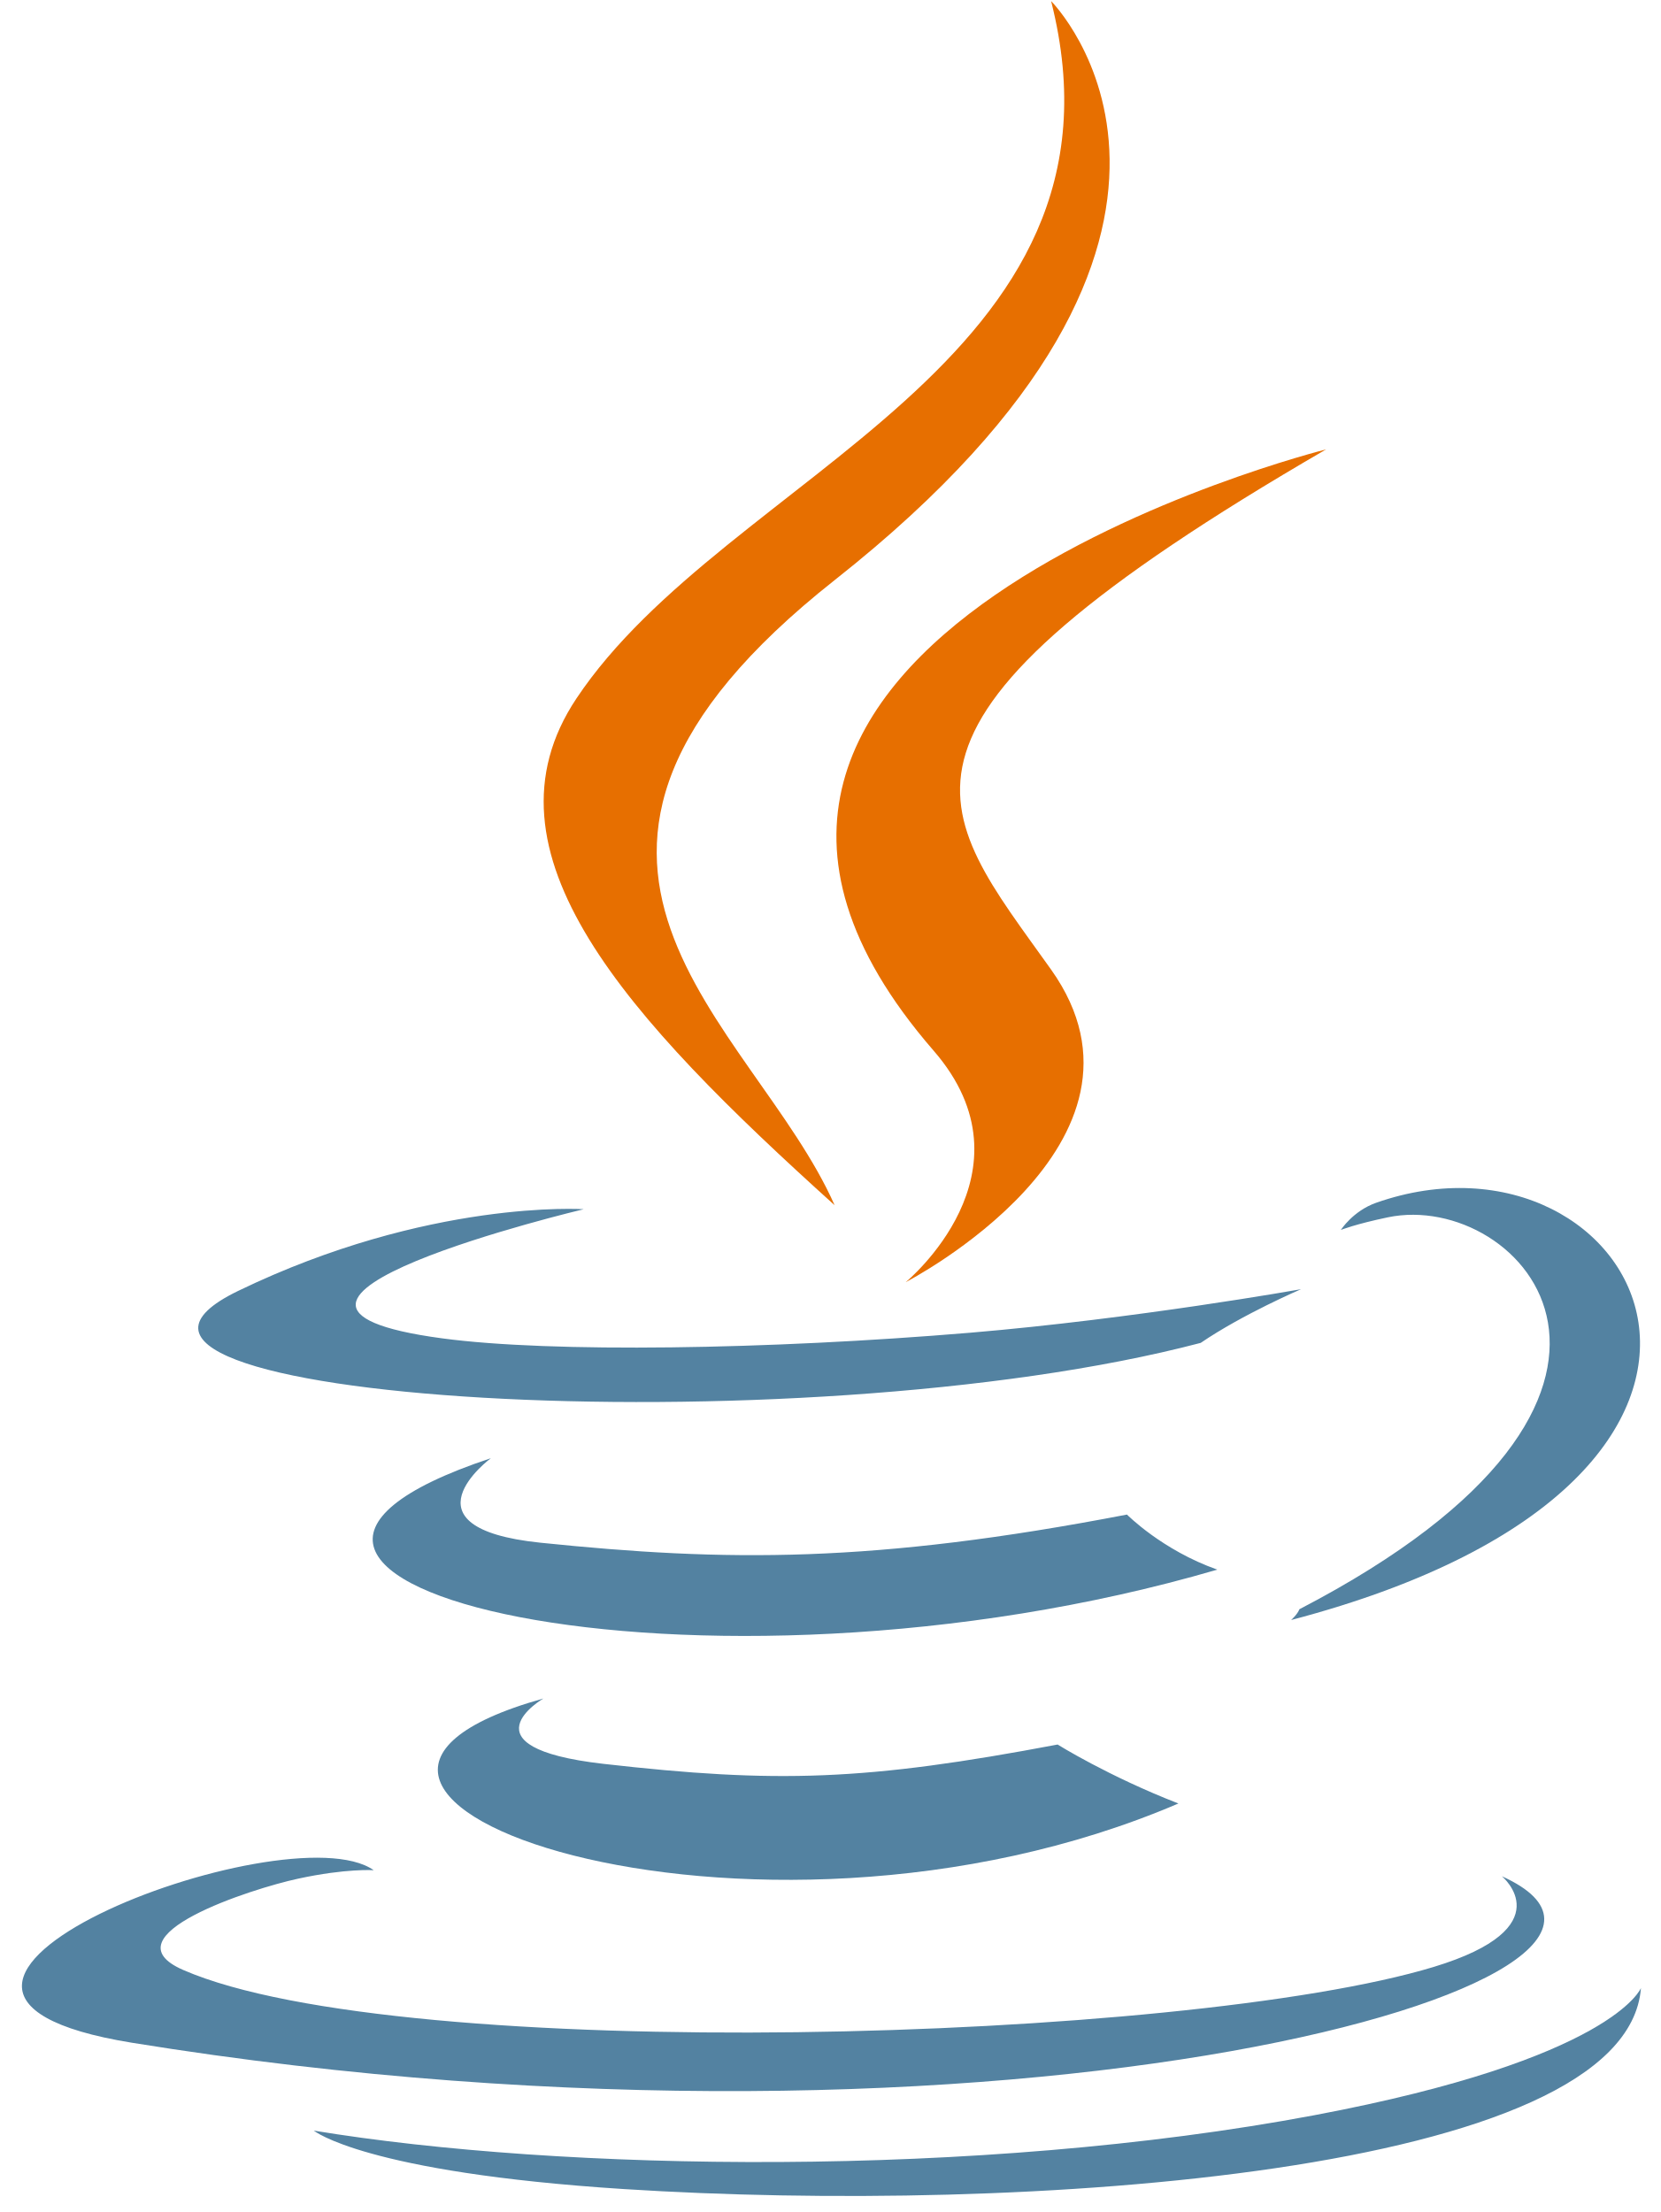
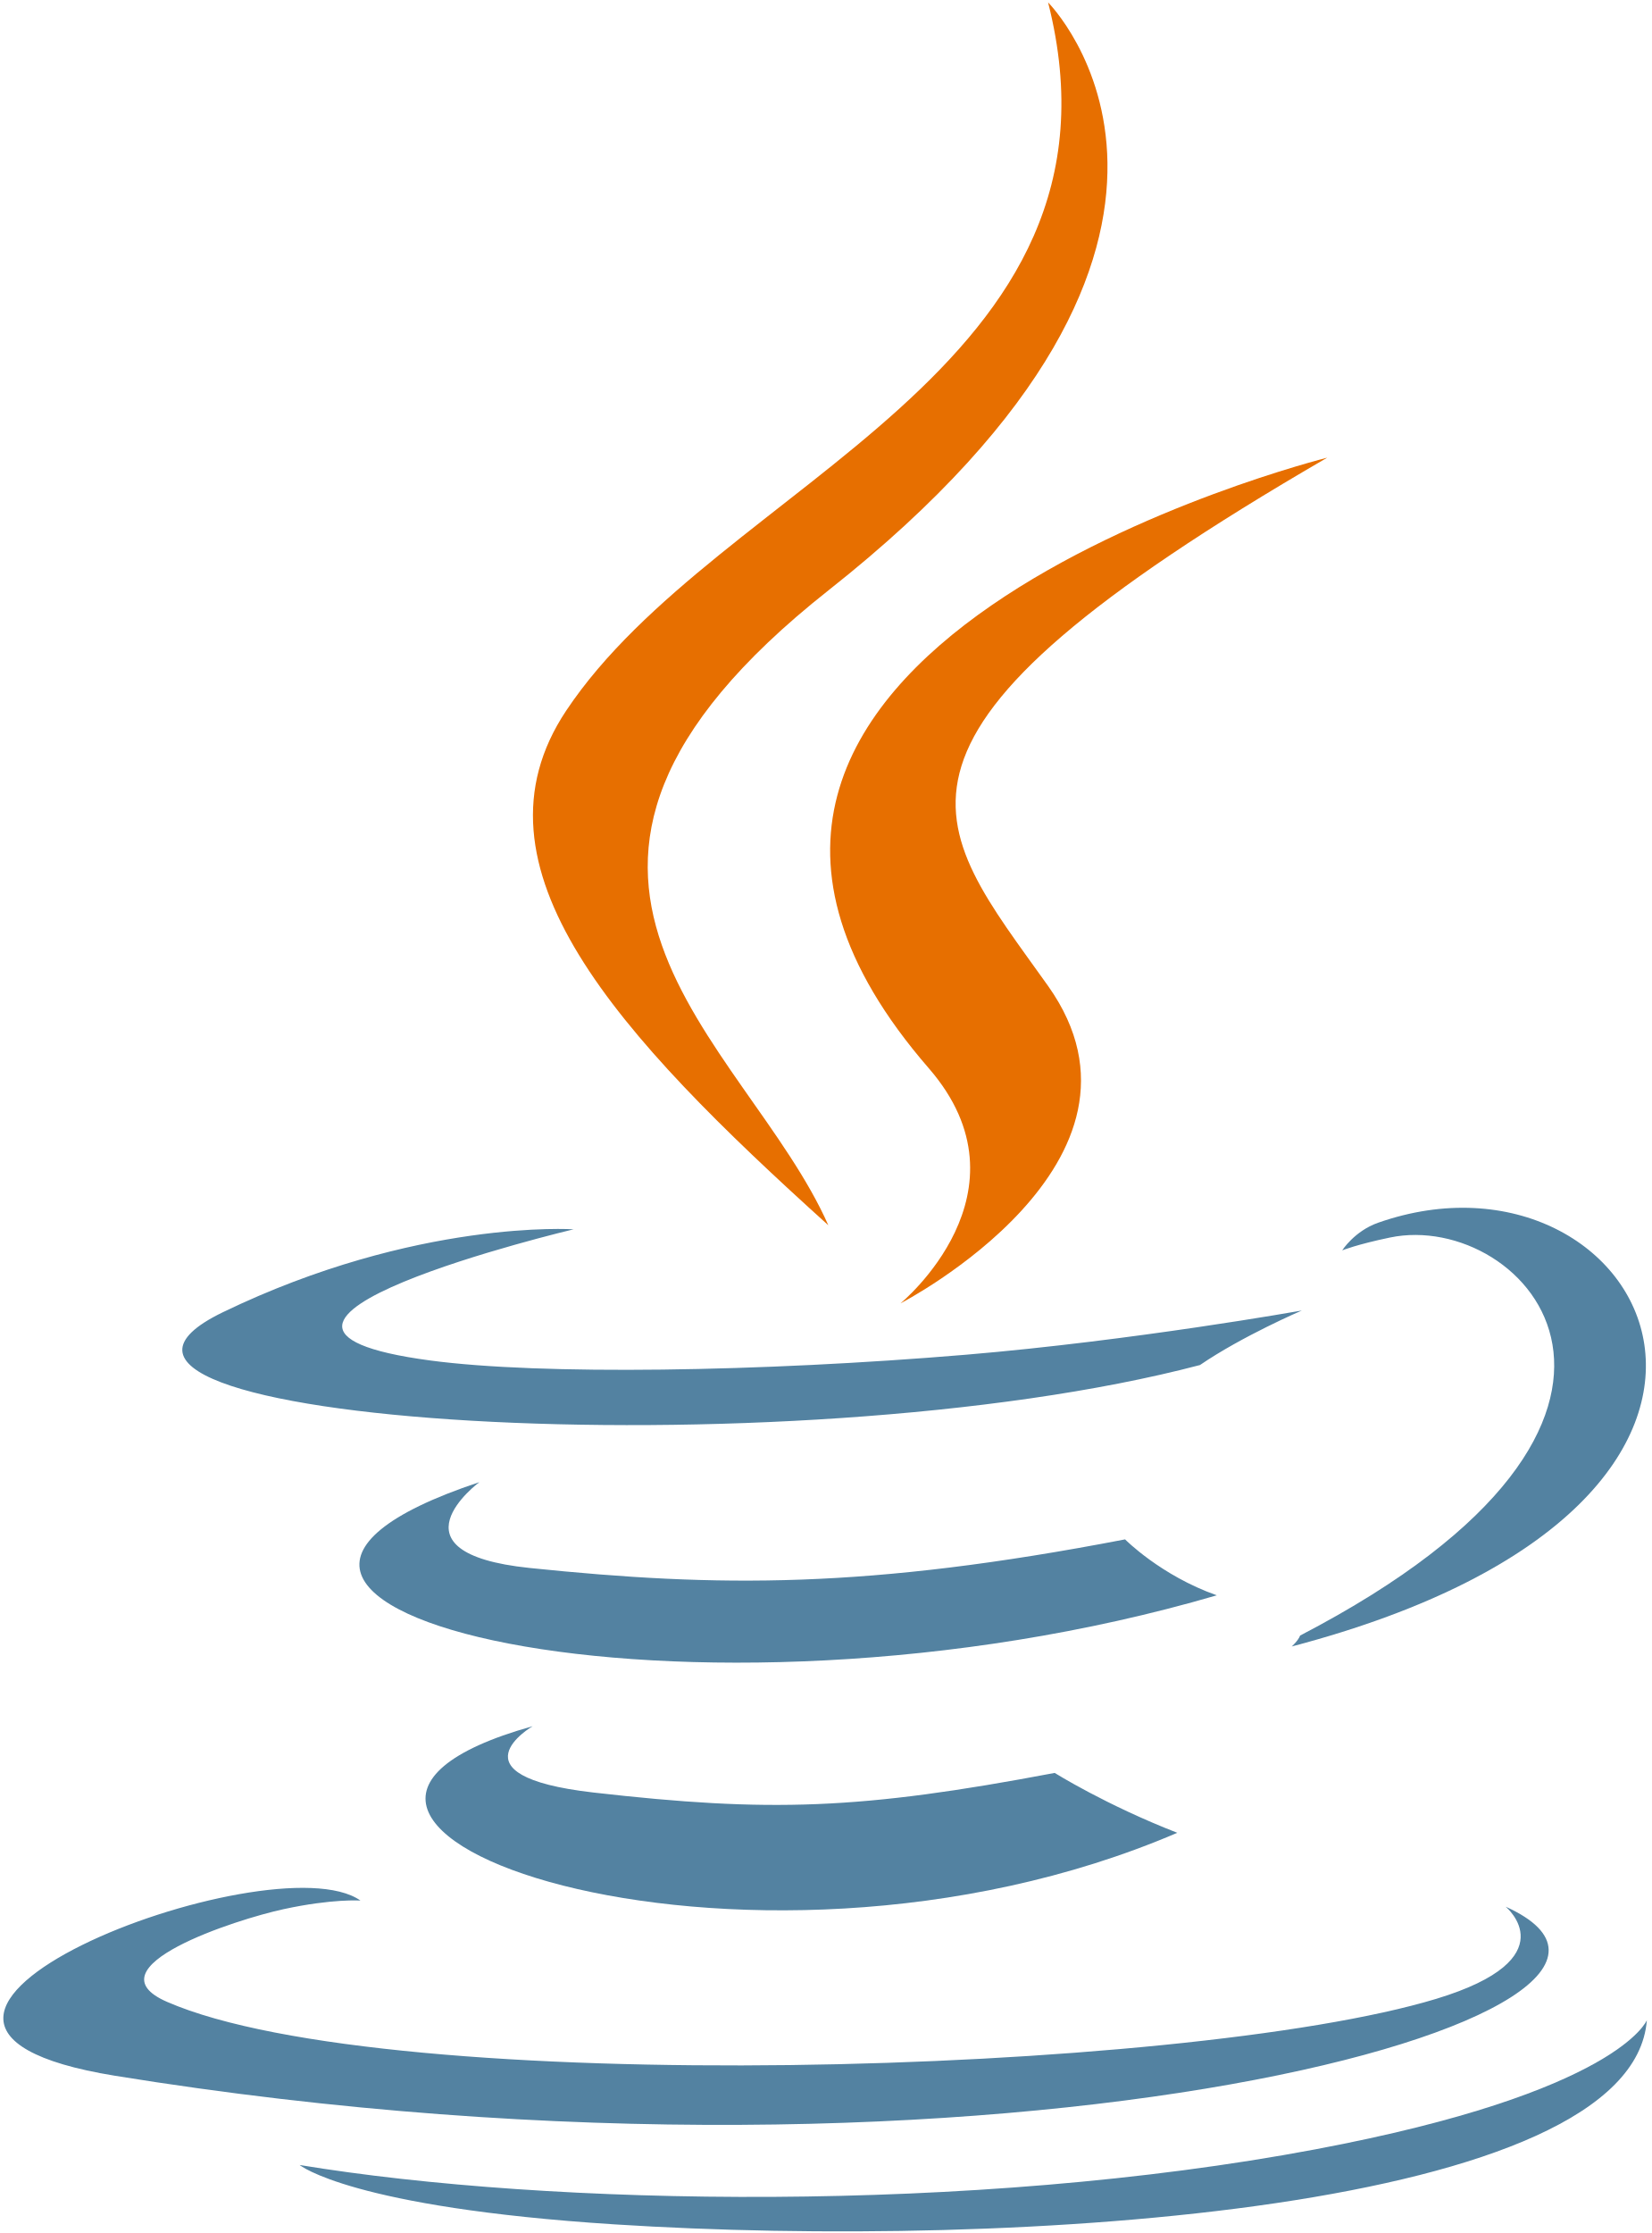
- <svg xmlns="http://www.w3.org/2000/svg" width="100%" height="100%" viewBox="0 0 415 553" version="1.1" xml:space="preserve" style="fill-rule:evenodd;clip-rule:evenodd;stroke-linejoin:round;stroke-miterlimit:2;">
-   <g id="Artboard1" transform="matrix(0.709717,0,0,1.00412,-88.9957,-2.32249)">
-     <rect x="125.396" y="2.313" width="583.703" height="550.602" style="fill:none;" />
-     <g transform="matrix(1.40901,0,0,0.995901,-144.182,2.57825)">
-       <path d="M327.146,424.362C327.146,424.362 306.177,436.556 342.069,440.683C385.552,445.643 407.775,444.932 455.693,435.863C455.693,435.863 468.291,443.762 485.886,450.604C378.466,496.642 242.773,447.937 327.146,424.362M314.02,364.285C314.02,364.285 290.501,381.694 326.42,385.41C372.869,390.202 409.551,390.594 473.026,378.371C473.026,378.371 481.806,387.272 495.611,392.139C365.733,430.117 221.074,395.134 314.02,364.285" style="fill:rgb(83,130,161);fill-rule:nonzero;" />
-     </g>
-     <g transform="matrix(1.40901,0,0,0.995901,-144.182,2.57825)">
-       <path d="M424.677,262.375C451.145,292.848 417.724,320.272 417.724,320.272C417.724,320.272 484.929,285.577 454.065,242.132C425.238,201.614 403.131,181.485 522.807,112.077C522.809,112.076 334.955,158.993 424.677,262.375" style="fill:rgb(231,111,0);fill-rule:nonzero;" />
-     </g>
-     <g transform="matrix(1.40901,0,0,0.995901,-144.182,2.57825)">
-       <path d="M566.748,468.799C566.748,468.799 582.266,481.586 549.659,491.476C487.654,510.259 291.591,515.931 237.125,492.226C217.546,483.707 254.262,471.887 265.812,469.407C277.857,466.795 284.74,467.281 284.74,467.281C262.966,451.942 144.003,497.398 224.313,510.418C443.329,545.936 623.56,494.424 566.748,468.799M337.23,302.038C337.23,302.038 237.499,325.726 301.913,334.328C329.11,337.969 383.327,337.145 433.828,332.914C475.101,329.432 516.545,322.032 516.545,322.032C516.545,322.032 501.992,328.264 491.463,335.452C390.188,362.089 194.545,349.696 250.868,322.452C298.501,299.427 337.23,302.038 337.23,302.038M516.134,402.04C619.084,348.543 571.486,297.131 538.26,304.059C530.117,305.754 526.486,307.222 526.486,307.222C526.486,307.222 529.51,302.487 535.281,300.437C601.009,277.329 651.559,368.59 514.063,404.737C514.063,404.737 515.659,403.314 516.134,402.04" style="fill:rgb(83,130,161);fill-rule:nonzero;" />
-     </g>
-     <g transform="matrix(1.40901,0,0,0.995901,-144.182,2.57825)">
-       <path d="M454.065,0C454.065,0 511.08,57.033 399.988,144.738C310.904,215.089 379.674,255.203 399.951,301.036C347.953,254.117 309.791,212.818 335.393,174.379C372.968,117.953 477.069,90.596 454.065,-0" style="fill:rgb(231,111,0);fill-rule:nonzero;" />
-     </g>
-     <g transform="matrix(1.40901,0,0,0.995901,-144.182,2.57825)">
-       <path d="M347.346,547.004C446.166,553.329 597.914,543.494 601.506,496.737C601.506,496.737 594.599,514.461 519.837,528.54C435.495,544.411 331.466,542.559 269.767,532.387C269.77,532.384 282.399,542.839 347.346,547.004" style="fill:rgb(83,130,161);fill-rule:nonzero;" />
-     </g>
-   </g>
+ <svg xmlns="http://www.w3.org/2000/svg" width="1850" height="2500" viewBox="0 0 256 346" preserveAspectRatio="xMinYMin meet">
+   <path d="M82.554 267.473s-13.198 7.675 9.393 10.272c27.369 3.122 41.356 2.675 71.517-3.034 0 0 7.93 4.972 19.003 9.279-67.611 28.977-153.019-1.679-99.913-16.517M74.292 229.659s-14.803 10.958 7.805 13.296c29.236 3.016 52.324 3.263 92.276-4.43 0 0 5.526 5.602 14.215 8.666-81.747 23.904-172.798 1.885-114.296-17.532" fill="#5382A1" />
+   <path d="M143.942 165.515c16.66 19.18-4.377 36.44-4.377 36.44s42.301-21.837 22.874-49.183c-18.144-25.5-32.059-38.172 43.268-81.858 0 0-118.238 29.53-61.765 94.6" fill="#E76F00" />
+   <path d="M233.364 295.442s9.767 8.047-10.757 14.273c-39.026 11.823-162.432 15.393-196.714.471-12.323-5.36 10.787-12.8 18.056-14.362 7.581-1.644 11.914-1.337 11.914-1.337-13.705-9.655-88.583 18.957-38.034 27.15 137.853 22.356 251.292-10.066 215.535-26.195M88.9 190.48s-62.771 14.91-22.228 20.323c17.118 2.292 51.243 1.774 83.03-.89 25.978-2.19 52.063-6.85 52.063-6.85s-9.16 3.923-15.787 8.448c-63.744 16.765-186.886 8.966-151.435-8.183 29.981-14.492 54.358-12.848 54.358-12.848M201.506 253.422c64.8-33.672 34.839-66.03 13.927-61.67-5.126 1.066-7.411 1.99-7.411 1.99s1.903-2.98 5.537-4.27c41.37-14.545 73.187 42.897-13.355 65.647 0 .001 1.003-.895 1.302-1.697" fill="#5382A1" />
+   <path d="M162.439.371s35.887 35.9-34.037 91.101c-56.071 44.282-12.786 69.53-.023 98.377-32.73-29.53-56.75-55.526-40.635-79.72C111.395 74.612 176.918 57.393 162.439.37" fill="#E76F00" />
+   <path d="M95.268 344.665c62.199 3.982 157.712-2.209 159.974-31.64 0 0-4.348 11.158-51.404 20.018-53.088 9.99-118.564 8.824-157.399 2.421.001 0 7.95 6.58 48.83 9.201" fill="#5382A1" />
</svg>
